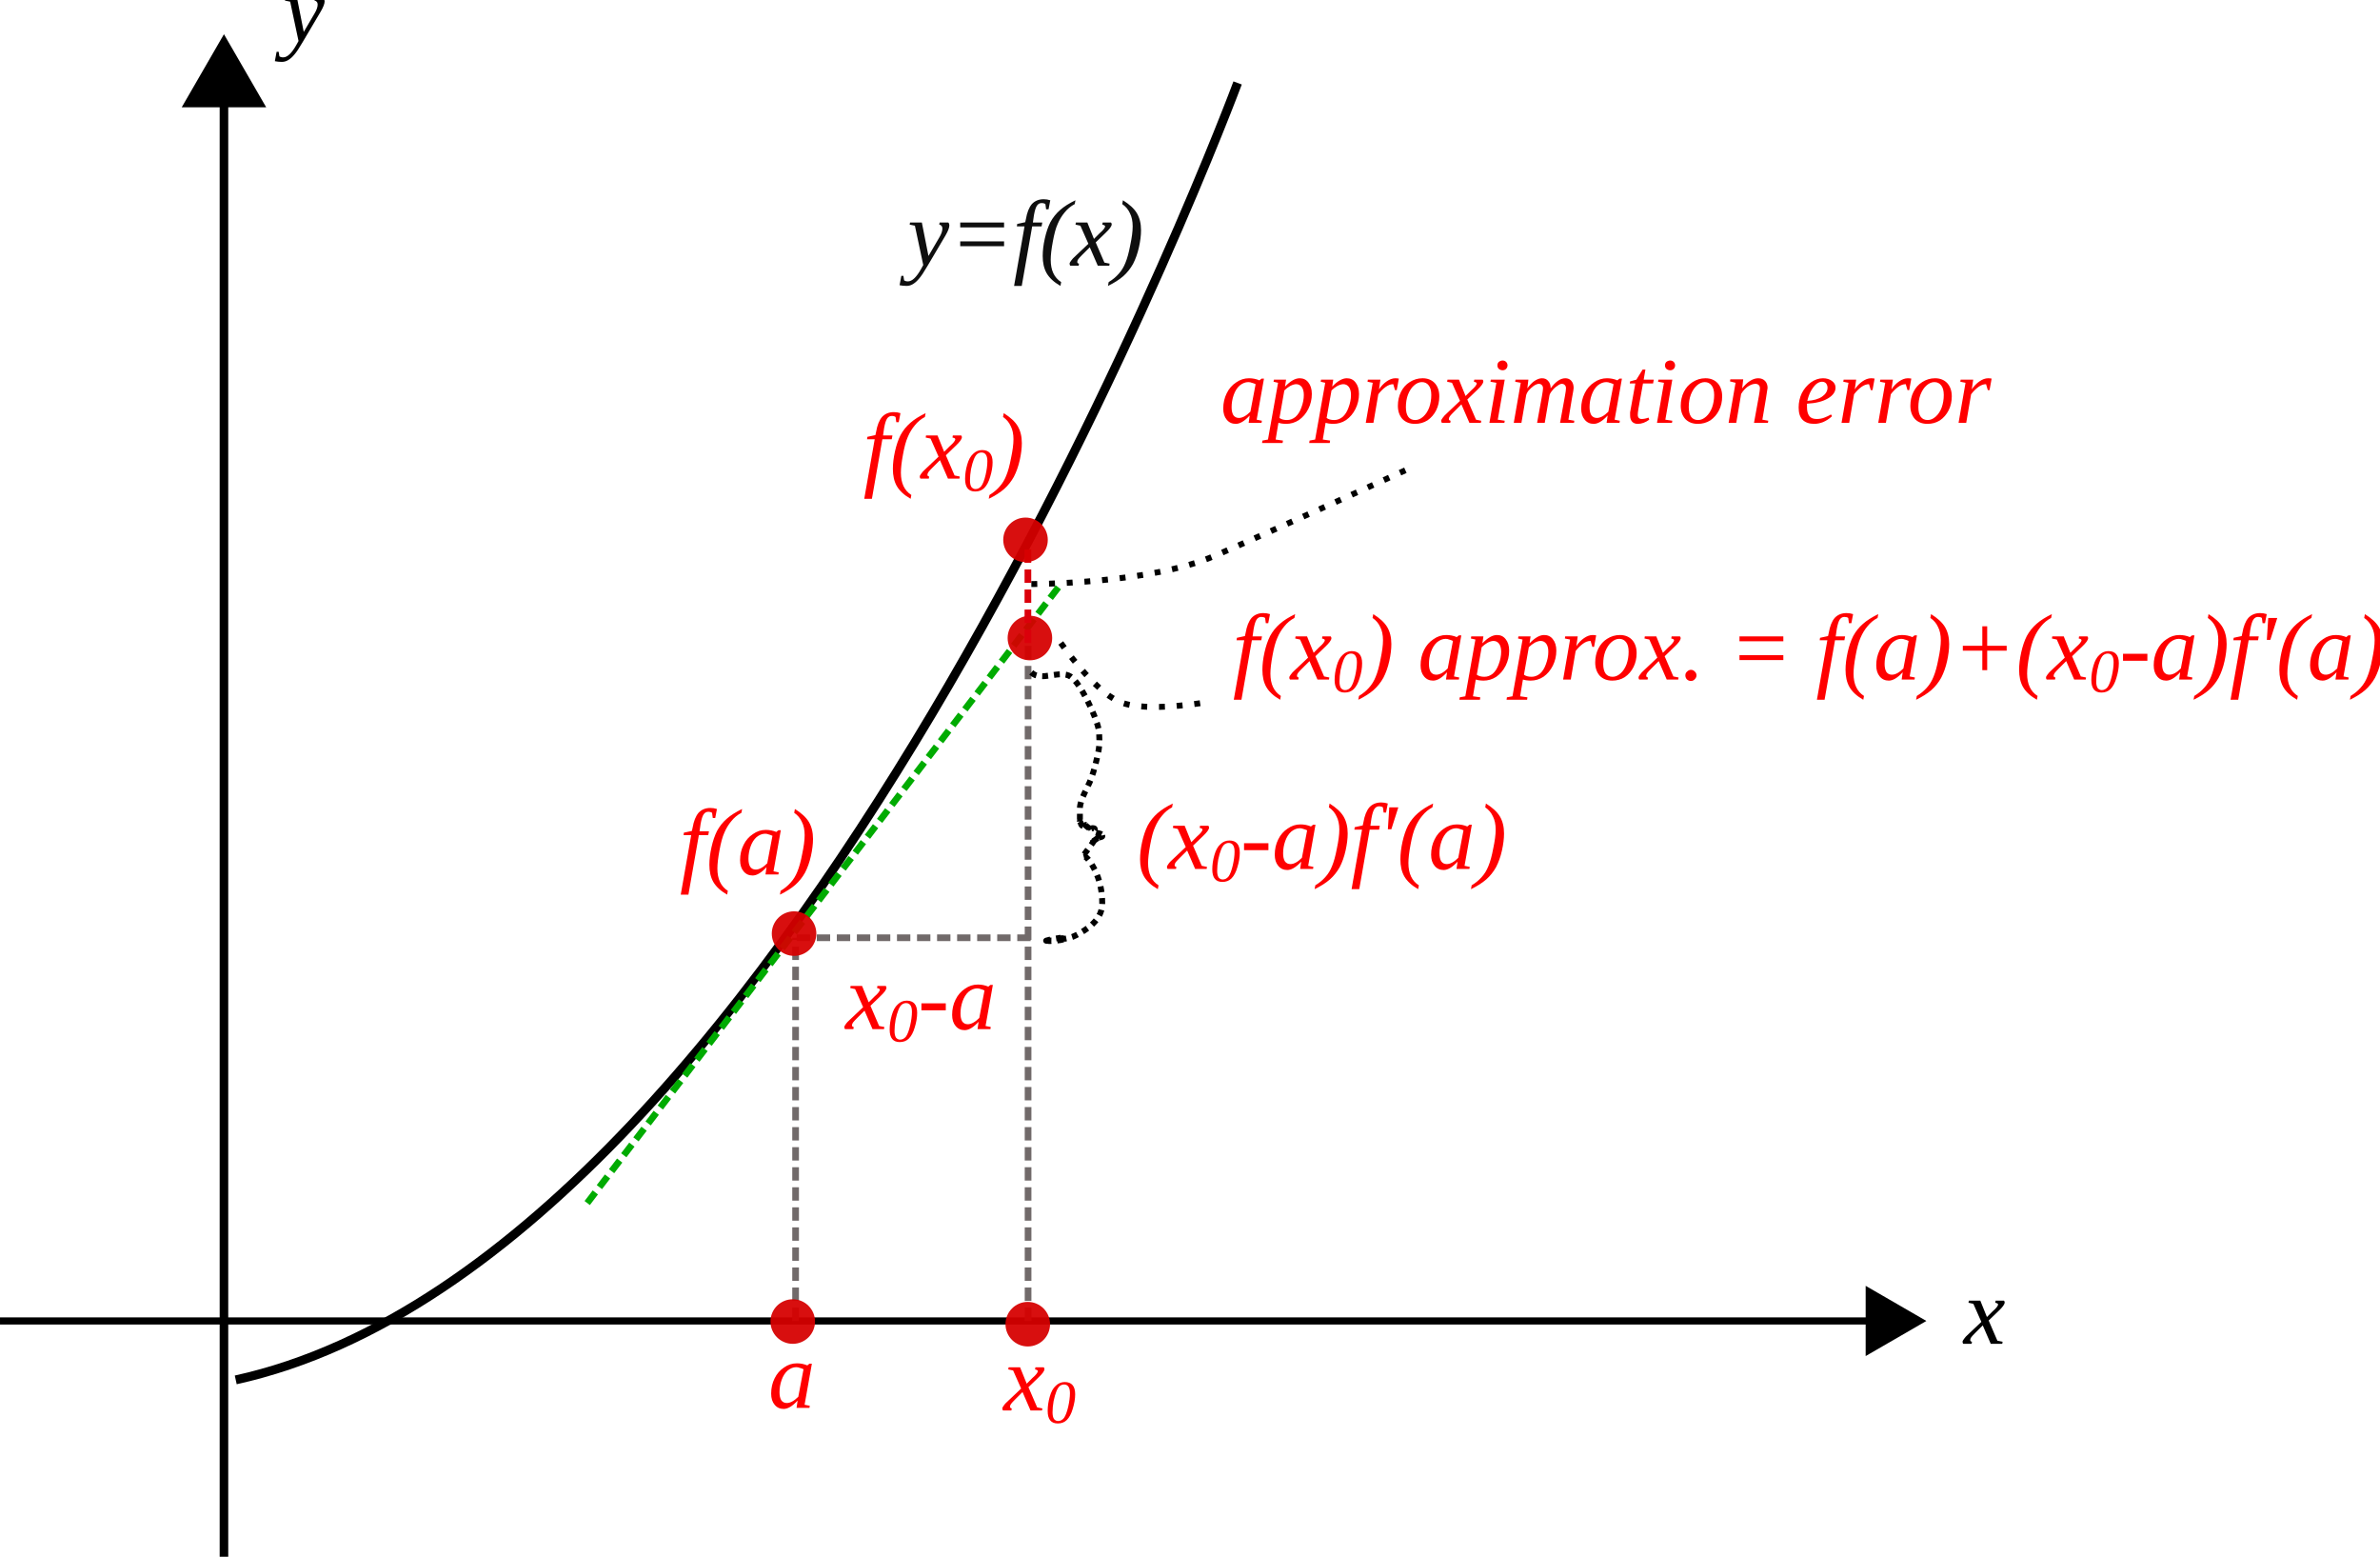
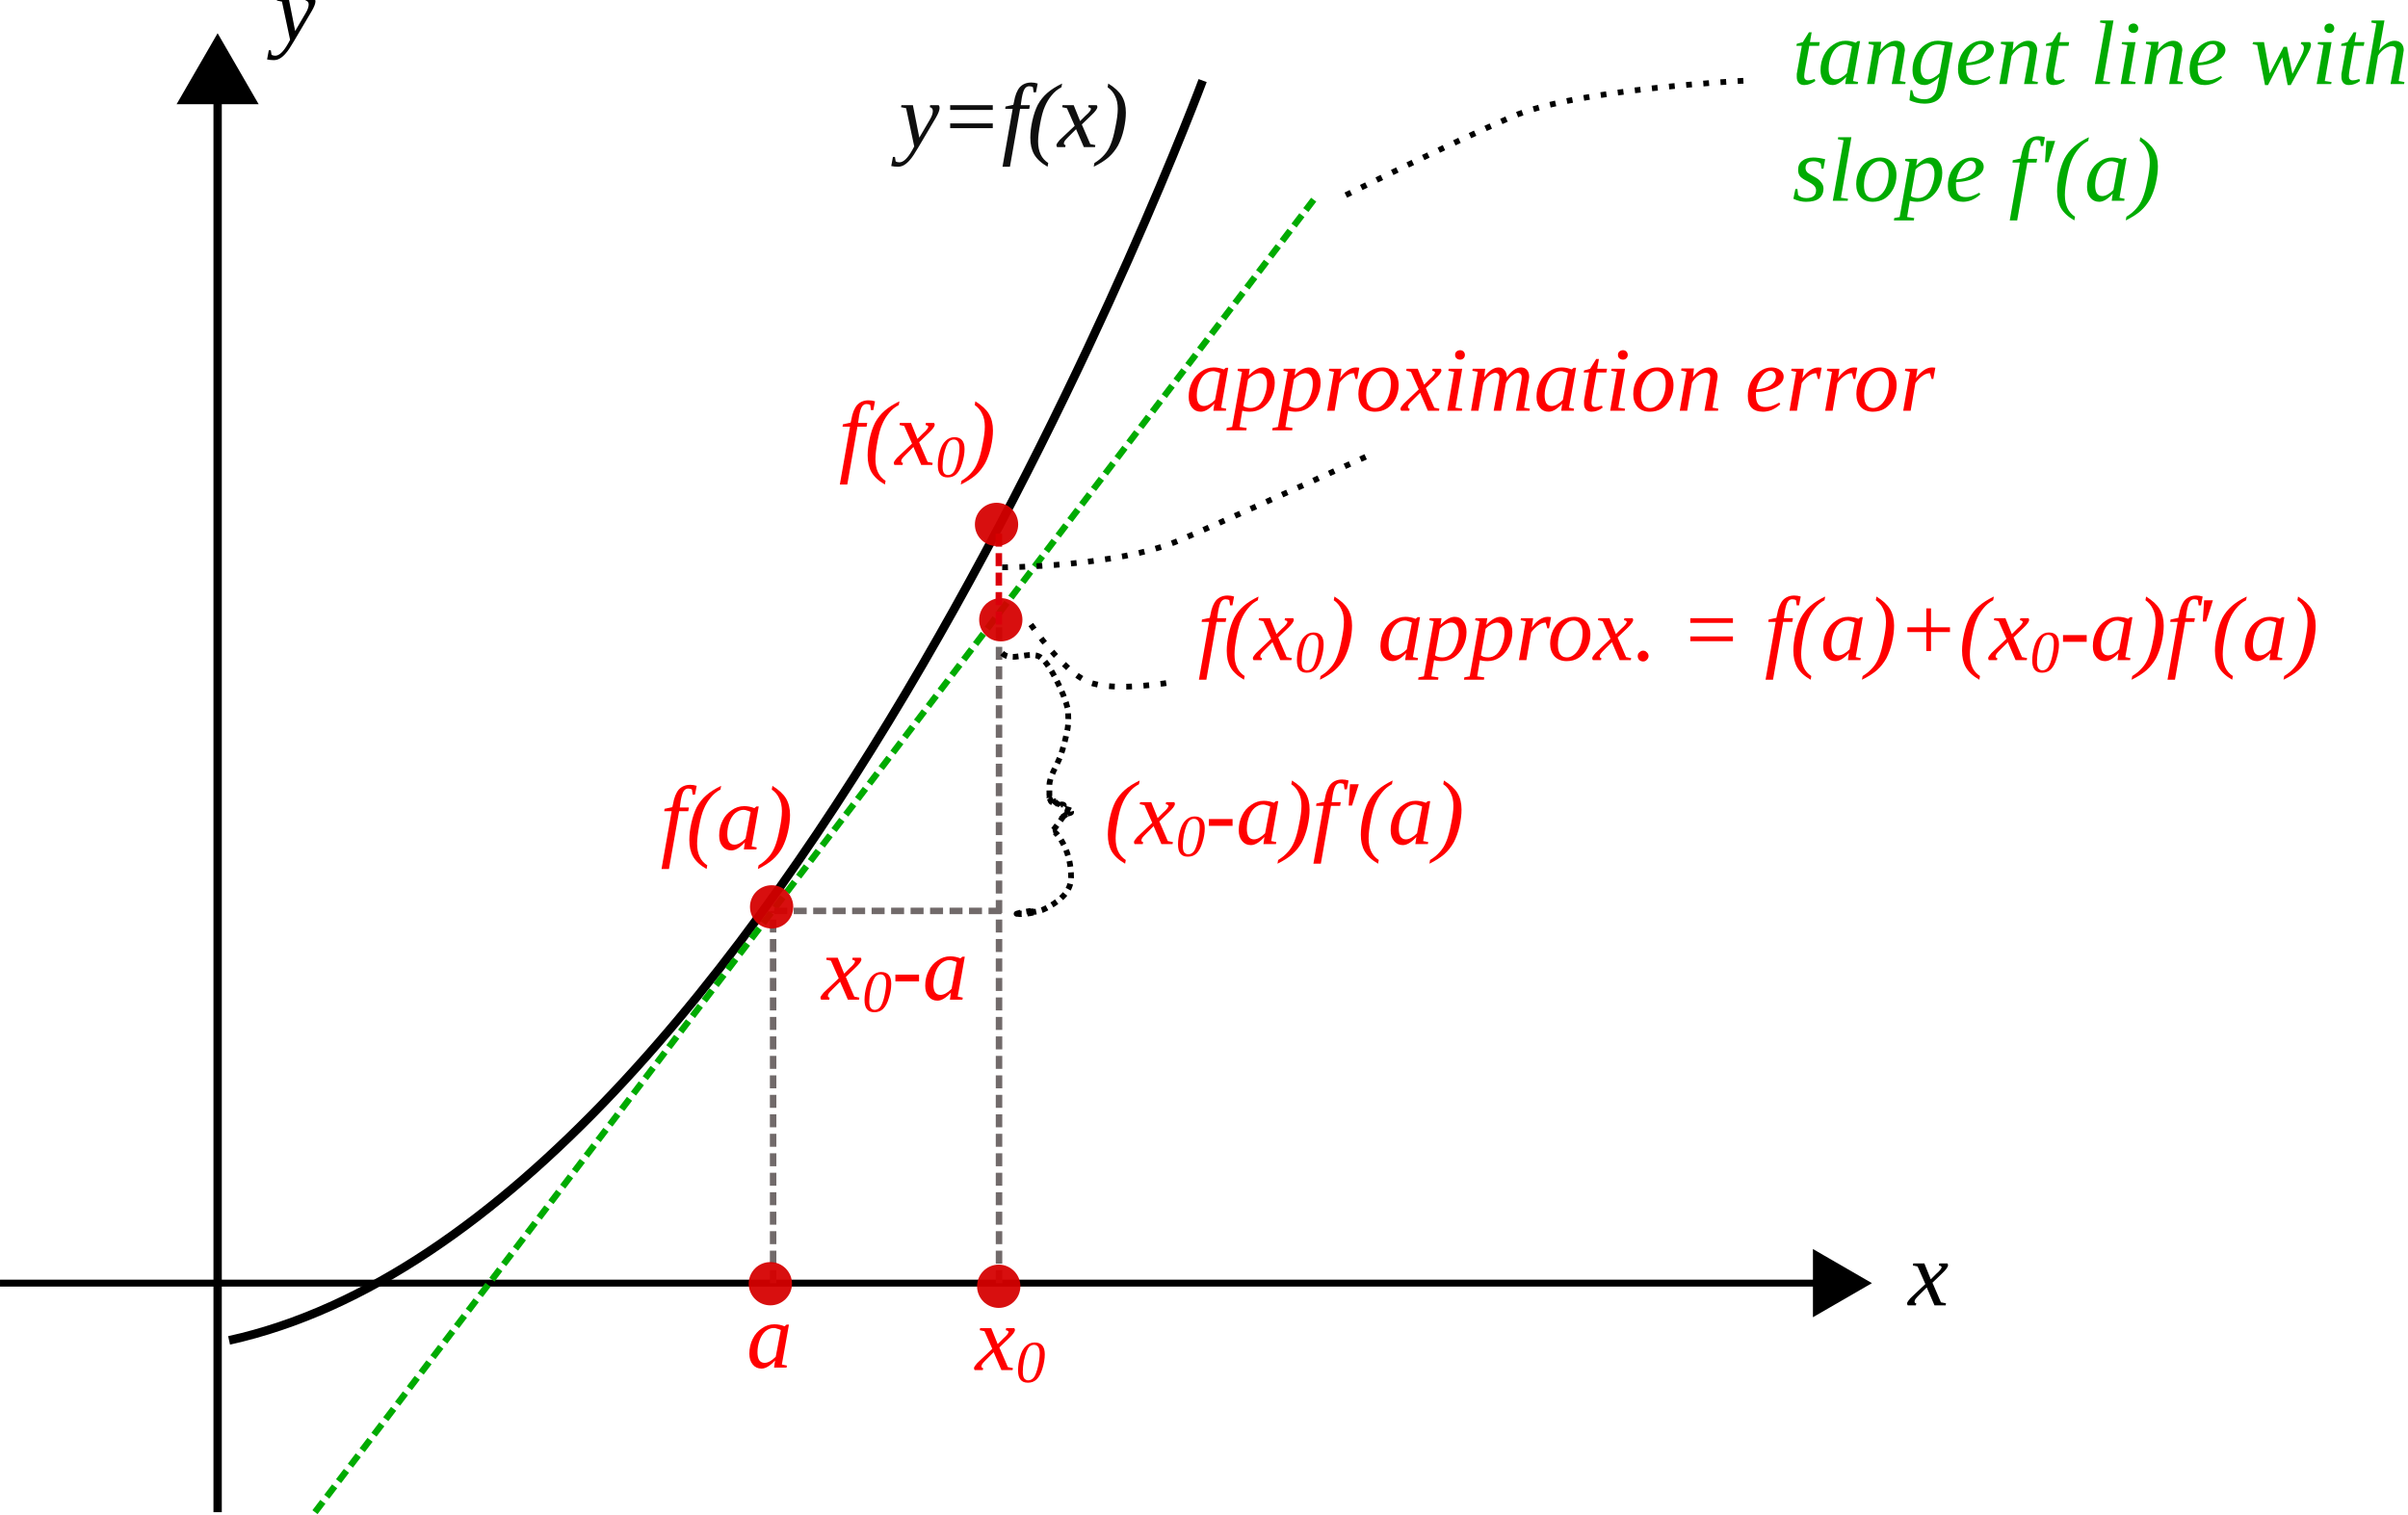
- <svg xmlns="http://www.w3.org/2000/svg" width="106.85mm" height="69.869mm" viewBox="0 0 106.85 69.869" version="1.1" id="svg8">
+ <svg xmlns="http://www.w3.org/2000/svg" id="svg8" version="1.1" viewBox="0 0 111.251 69.959" height="69.959mm" width="111.251mm">
  <defs id="defs2">
-     <marker orient="auto" refY="0" refX="0" id="TriangleOutL" style="overflow:visible">
-       <path id="path979" d="M 5.77,0 -2.88,5 V -5 Z" style="fill:#000000;fill-opacity:1;fill-rule:evenodd;stroke:#000000;stroke-width:1pt;stroke-opacity:1" transform="scale(0.8)" />
+     <marker style="overflow:visible" id="TriangleOutL" refX="0" refY="0" orient="auto">
+       <path transform="scale(0.8)" style="fill:#000000;fill-opacity:1;fill-rule:evenodd;stroke:#000000;stroke-width:1pt;stroke-opacity:1" d="M 5.77,0 -2.88,5 V -5 Z" id="path979" />
    </marker>
-     <marker style="overflow:visible" id="TriangleOutL-4" refX="0" refY="0" orient="auto">
-       <path transform="scale(0.8)" style="fill:#000000;fill-opacity:1;fill-rule:evenodd;stroke:#000000;stroke-width:1pt;stroke-opacity:1" d="M 5.77,0 -2.88,5 V -5 Z" id="path979-8" />
+     <marker orient="auto" refY="0" refX="0" id="TriangleOutL-4" style="overflow:visible">
+       <path id="path979-8" d="M 5.77,0 -2.88,5 V -5 Z" style="fill:#000000;fill-opacity:1;fill-rule:evenodd;stroke:#000000;stroke-width:1pt;stroke-opacity:1" transform="scale(0.8)" />
    </marker>
  </defs>
-   <g id="layer1" transform="translate(-87.3125,-75.65225)">
-     <path style="fill:none;stroke:#000000;stroke-width:0.32;stroke-linecap:butt;stroke-linejoin:miter;stroke-miterlimit:3.8;stroke-dasharray:none;stroke-opacity:1;marker-end:url(#TriangleOutL)" d="M 87.313,134.938 H 171.979" id="path12" />
-     <path id="path12-5" d="M 97.367,145.521 V 79.375" style="fill:none;stroke:#000000;stroke-width:0.385;stroke-linecap:butt;stroke-linejoin:miter;stroke-miterlimit:3.8;stroke-dasharray:none;stroke-opacity:1;marker-end:url(#TriangleOutL-4)" />
-     <path style="fill:none;stroke:#000000;stroke-width:0.4;stroke-linecap:butt;stroke-linejoin:miter;stroke-miterlimit:4;stroke-dasharray:none;stroke-opacity:1" d="M 97.896,137.583 C 123.33,131.984 142.875,79.375 142.875,79.375" id="path1474" />
-     <text xml:space="preserve" style="font-style:normal;font-weight:normal;font-size:10.583px;line-height:1.25;font-family:sans-serif;fill:#000000;fill-opacity:1;stroke:none;stroke-width:0.265" x="175.468" y="135.964" id="text1478">
-       <tspan id="tspan1476" x="175.468" y="135.964" style="font-style:italic;font-variant:normal;font-weight:normal;font-stretch:normal;font-size:4.233px;font-family:'Times New Roman';-inkscape-font-specification:'Times New Roman, ';stroke-width:0.265">x</tspan>
+   <g transform="translate(-87.3125,-75.65225)" id="layer1">
+     <path id="path12" d="M 87.313,134.938 H 171.979" style="fill:none;stroke:#000000;stroke-width:0.32;stroke-linecap:butt;stroke-linejoin:miter;stroke-miterlimit:3.8;stroke-dasharray:none;stroke-opacity:1;marker-end:url(#TriangleOutL)" />
+     <path style="fill:none;stroke:#000000;stroke-width:0.385;stroke-linecap:butt;stroke-linejoin:miter;stroke-miterlimit:3.8;stroke-dasharray:none;stroke-opacity:1;marker-end:url(#TriangleOutL-4)" d="M 97.367,145.521 V 79.375" id="path12-5" />
+     <path id="path1474" d="M 97.896,137.583 C 123.33,131.984 142.875,79.375 142.875,79.375" style="fill:none;stroke:#000000;stroke-width:0.4;stroke-linecap:butt;stroke-linejoin:miter;stroke-miterlimit:4;stroke-dasharray:none;stroke-opacity:1" />
+     <text id="text1478" y="135.964" x="175.468" style="font-style:normal;font-weight:normal;font-size:10.583px;line-height:1.25;font-family:sans-serif;fill:#000000;fill-opacity:1;stroke:none;stroke-width:0.265" xml:space="preserve">
+       <tspan style="font-style:italic;font-variant:normal;font-weight:normal;font-stretch:normal;font-size:4.233px;font-family:'Times New Roman';-inkscape-font-specification:'Times New Roman, ';stroke-width:0.265" y="135.964" x="175.468" id="tspan1476">x</tspan>
    </text>
-     <text id="text1478-7" y="77.523" x="100.013" style="font-style:normal;font-weight:normal;font-size:10.583px;line-height:1.25;font-family:sans-serif;fill:#000000;fill-opacity:1;stroke:none;stroke-width:0.265" xml:space="preserve">
-       <tspan style="font-style:italic;font-variant:normal;font-weight:normal;font-stretch:normal;font-size:4.233px;font-family:'Times New Roman';-inkscape-font-specification:'Times New Roman, ';stroke-width:0.265" y="77.523" x="100.013" id="tspan1476-5">y</tspan>
+     <text xml:space="preserve" style="font-style:normal;font-weight:normal;font-size:10.583px;line-height:1.25;font-family:sans-serif;fill:#000000;fill-opacity:1;stroke:none;stroke-width:0.265" x="100.013" y="77.523" id="text1478-7">
+       <tspan id="tspan1476-5" x="100.013" y="77.523" style="font-style:italic;font-variant:normal;font-weight:normal;font-stretch:normal;font-size:4.233px;font-family:'Times New Roman';-inkscape-font-specification:'Times New Roman, ';stroke-width:0.265">y</tspan>
    </text>
-     <text xml:space="preserve" style="font-style:normal;font-weight:normal;font-size:10.583px;line-height:1.25;font-family:sans-serif;fill:#010101;fill-opacity:0.941;stroke:none;stroke-width:0.265" x="128.058" y="87.577" id="text1478-7-5">
-       <tspan id="tspan1476-5-5" x="128.058" y="87.577" style="font-style:italic;font-variant:normal;font-weight:normal;font-stretch:normal;font-size:4.233px;font-family:'Times New Roman';-inkscape-font-specification:'Times New Roman, ';fill:#010101;fill-opacity:0.941;stroke-width:0.265">y=f(x)</tspan>
+     <text id="text1478-7-5" y="82.448" x="128.847" style="font-style:normal;font-weight:normal;font-size:10.583px;line-height:1.25;font-family:sans-serif;fill:#010101;fill-opacity:0.941;stroke:none;stroke-width:0.265" xml:space="preserve">
+       <tspan style="font-style:italic;font-variant:normal;font-weight:normal;font-stretch:normal;font-size:4.233px;font-family:'Times New Roman';-inkscape-font-specification:'Times New Roman, ';fill:#010101;fill-opacity:0.941;stroke-width:0.265" y="82.448" x="128.847" id="tspan1476-5-5">y=f(x)</tspan>
    </text>
-     <text id="text1478-2-8-9" y="138.839" x="121.807" style="font-style:normal;font-weight:normal;font-size:4.233px;line-height:1.25;font-family:sans-serif;baseline-shift:baseline;fill:#ff0000;fill-opacity:1;stroke:none;stroke-width:0.265" xml:space="preserve">
-       <tspan style="font-style:italic;font-variant:normal;font-weight:normal;font-stretch:normal;font-family:'Times New Roman';-inkscape-font-specification:'Times New Roman, ';baseline-shift:baseline;fill:#ff0000;stroke-width:0.265" y="138.839" x="121.807" id="tspan1476-51-7-3">a</tspan>
+     <text xml:space="preserve" style="font-style:normal;font-weight:normal;font-size:4.233px;line-height:1.25;font-family:sans-serif;baseline-shift:baseline;fill:#ff0000;fill-opacity:1;stroke:none;stroke-width:0.265" x="121.807" y="138.839" id="text1478-2-8-9">
+       <tspan id="tspan1476-51-7-3" x="121.807" y="138.839" style="font-style:italic;font-variant:normal;font-weight:normal;font-stretch:normal;font-family:'Times New Roman';-inkscape-font-specification:'Times New Roman, ';baseline-shift:baseline;fill:#ff0000;stroke-width:0.265">a</tspan>
    </text>
-     <text xml:space="preserve" style="font-style:normal;font-weight:normal;font-size:4.233px;line-height:1.25;font-family:sans-serif;baseline-shift:baseline;fill:#ff0000;fill-opacity:1;stroke:none;stroke-width:0.265" x="132.358" y="138.957" id="text1478-2-8-9-6">
-       <tspan id="tspan1476-51-7-3-6" x="132.358" y="138.957" style="font-style:italic;font-variant:normal;font-weight:normal;font-stretch:normal;font-family:'Times New Roman';-inkscape-font-specification:'Times New Roman, ';baseline-shift:baseline;fill:#ff0000;stroke-width:0.265">x<tspan id="tspan1003" style="font-size:65%;baseline-shift:sub">0</tspan>
+     <text id="text1478-2-8-9-6" y="138.957" x="132.358" style="font-style:normal;font-weight:normal;font-size:4.233px;line-height:1.25;font-family:sans-serif;baseline-shift:baseline;fill:#ff0000;fill-opacity:1;stroke:none;stroke-width:0.265" xml:space="preserve">
+       <tspan style="font-style:italic;font-variant:normal;font-weight:normal;font-stretch:normal;font-family:'Times New Roman';-inkscape-font-specification:'Times New Roman, ';baseline-shift:baseline;fill:#ff0000;stroke-width:0.265" y="138.957" x="132.358" id="tspan1476-51-7-3-6">x<tspan style="font-size:65%;baseline-shift:sub" id="tspan1003">0</tspan>
      </tspan>
    </text>
-     <path id="path885" d="M 123.031,134.938 V 117.74" style="fill:none;stroke:#716a6a;stroke-width:0.3;stroke-linecap:butt;stroke-linejoin:miter;stroke-miterlimit:4;stroke-dasharray:0.6, 0.3;stroke-dashoffset:0;stroke-opacity:1" />
-     <path style="fill:none;stroke:#716a6a;stroke-width:0.3;stroke-linecap:butt;stroke-linejoin:miter;stroke-miterlimit:4;stroke-dasharray:0.6, 0.3;stroke-dashoffset:0;stroke-opacity:1" d="M 133.468,134.938 V 104.51" id="path885-2" />
-     <path style="fill:none;stroke:#00ab01;stroke-width:0.3;stroke-linecap:butt;stroke-linejoin:miter;stroke-miterlimit:4;stroke-dasharray:0.6, 0.3;stroke-dashoffset:0;stroke-opacity:1" d="M 113.675,129.646 134.938,101.865" id="path885-8" />
-     <circle style="fill:#d50000;fill-opacity:0.941;stroke:none;stroke-width:0.4;stroke-miterlimit:3.8;stroke-dasharray:none;stroke-opacity:1" id="path1834-4-7" cx="122.903" cy="134.965" r="1" />
-     <circle r="1" cy="135.083" cx="133.454" id="path1834-4-7-3" style="fill:#d50000;fill-opacity:0.941;stroke:none;stroke-width:0.4;stroke-miterlimit:3.8;stroke-dasharray:none;stroke-opacity:1" />
-     <path style="fill:none;stroke:#716a6a;stroke-width:0.3;stroke-linecap:butt;stroke-linejoin:miter;stroke-miterlimit:4;stroke-dasharray:0.6, 0.3;stroke-dashoffset:0;stroke-opacity:1" d="m 123.082,117.74 h 10.532" id="path885-5" />
-     <text id="text1478-2-8-9-6-1" y="121.838" x="125.267" style="font-style:normal;font-weight:normal;font-size:4.233px;line-height:1.25;font-family:sans-serif;baseline-shift:baseline;fill:#ff0000;fill-opacity:1;stroke:none;stroke-width:0.265" xml:space="preserve">
-       <tspan style="font-style:italic;font-variant:normal;font-weight:normal;font-stretch:normal;font-family:'Times New Roman';-inkscape-font-specification:'Times New Roman, ';baseline-shift:baseline;fill:#ff0000;stroke-width:0.265" y="121.838" x="125.267" id="tspan1476-51-7-3-6-7">x<tspan id="tspan1001" style="font-size:65%;baseline-shift:sub">0</tspan>-a</tspan>
+     <path style="fill:none;stroke:#716a6a;stroke-width:0.3;stroke-linecap:butt;stroke-linejoin:miter;stroke-miterlimit:4;stroke-dasharray:0.6, 0.3;stroke-dashoffset:0;stroke-opacity:1" d="M 123.031,134.938 V 117.74" id="path885" />
+     <path id="path885-2" d="M 133.468,134.938 V 104.51" style="fill:none;stroke:#716a6a;stroke-width:0.3;stroke-linecap:butt;stroke-linejoin:miter;stroke-miterlimit:4;stroke-dasharray:0.6, 0.3;stroke-dashoffset:0;stroke-opacity:1" />
+     <path id="path885-8" d="M 101.865,145.521 148.167,84.667" style="fill:none;stroke:#00ab01;stroke-width:0.3;stroke-linecap:butt;stroke-linejoin:miter;stroke-miterlimit:4;stroke-dasharray:0.6, 0.3;stroke-dashoffset:0;stroke-opacity:1" />
+     <circle r="1" cy="134.965" cx="122.903" id="path1834-4-7" style="fill:#d50000;fill-opacity:0.941;stroke:none;stroke-width:0.4;stroke-miterlimit:3.8;stroke-dasharray:none;stroke-opacity:1" />
+     <circle style="fill:#d50000;fill-opacity:0.941;stroke:none;stroke-width:0.4;stroke-miterlimit:3.8;stroke-dasharray:none;stroke-opacity:1" id="path1834-4-7-3" cx="133.454" cy="135.083" r="1" />
+     <path id="path885-5" d="m 123.082,117.74 h 10.532" style="fill:none;stroke:#716a6a;stroke-width:0.3;stroke-linecap:butt;stroke-linejoin:miter;stroke-miterlimit:4;stroke-dasharray:0.6, 0.3;stroke-dashoffset:0;stroke-opacity:1" />
+     <text xml:space="preserve" style="font-style:normal;font-weight:normal;font-size:4.233px;line-height:1.25;font-family:sans-serif;baseline-shift:baseline;fill:#ff0000;fill-opacity:1;stroke:none;stroke-width:0.265" x="125.267" y="121.838" id="text1478-2-8-9-6-1">
+       <tspan id="tspan1476-51-7-3-6-7" x="125.267" y="121.838" style="font-style:italic;font-variant:normal;font-weight:normal;font-stretch:normal;font-family:'Times New Roman';-inkscape-font-specification:'Times New Roman, ';baseline-shift:baseline;fill:#ff0000;stroke-width:0.265">x<tspan style="font-size:65%;baseline-shift:sub" id="tspan1001">0</tspan>-a</tspan>
    </text>
-     <text id="text961" y="115.094" x="119.062" style="font-size:3.528px;line-height:1.25;font-family:sans-serif;stroke-width:0.265" xml:space="preserve">
-       <tspan style="stroke-width:0.265" y="115.094" x="119.062" id="tspan959" />
+     <text xml:space="preserve" style="font-size:3.528px;line-height:1.25;font-family:sans-serif;stroke-width:0.265" x="119.062" y="115.094" id="text961">
+       <tspan id="tspan959" x="119.062" y="115.094" style="stroke-width:0.265" />
    </text>
-     <text id="text1478-2-8-9-6-3" y="114.896" x="117.828" style="font-style:normal;font-weight:normal;font-size:4.233px;line-height:1.25;font-family:sans-serif;baseline-shift:baseline;fill:#ff0000;fill-opacity:1;stroke:none;stroke-width:0.265" xml:space="preserve">
-       <tspan style="font-style:italic;font-variant:normal;font-weight:normal;font-stretch:normal;font-family:'Times New Roman';-inkscape-font-specification:'Times New Roman, ';baseline-shift:baseline;fill:#ff0000;stroke-width:0.265" y="114.896" x="117.828" id="tspan1476-51-7-3-6-6">f(a)</tspan>
+     <text xml:space="preserve" style="font-style:normal;font-weight:normal;font-size:4.233px;line-height:1.25;font-family:sans-serif;baseline-shift:baseline;fill:#ff0000;fill-opacity:1;stroke:none;stroke-width:0.265" x="117.828" y="114.896" id="text1478-2-8-9-6-3">
+       <tspan id="tspan1476-51-7-3-6-6" x="117.828" y="114.896" style="font-style:italic;font-variant:normal;font-weight:normal;font-stretch:normal;font-family:'Times New Roman';-inkscape-font-specification:'Times New Roman, ';baseline-shift:baseline;fill:#ff0000;stroke-width:0.265">f(a)</tspan>
    </text>
-     <text xml:space="preserve" style="font-style:normal;font-weight:normal;font-size:4.233px;line-height:1.25;font-family:sans-serif;baseline-shift:baseline;fill:#ff0000;fill-opacity:1;stroke:none;stroke-width:0.265" x="126.065" y="97.13" id="text1478-2-8-9-6-3-5">
-       <tspan id="tspan1476-51-7-3-6-6-9" x="126.065" y="97.13" style="font-style:italic;font-variant:normal;font-weight:normal;font-stretch:normal;font-family:'Times New Roman';-inkscape-font-specification:'Times New Roman, ';baseline-shift:baseline;fill:#ff0000;stroke-width:0.265">f(x<tspan id="tspan999" style="font-size:65%;baseline-shift:sub">0</tspan>)</tspan>
+     <text id="text1478-2-8-9-6-3-5" y="97.13" x="126.065" style="font-style:normal;font-weight:normal;font-size:4.233px;line-height:1.25;font-family:sans-serif;baseline-shift:baseline;fill:#ff0000;fill-opacity:1;stroke:none;stroke-width:0.265" xml:space="preserve">
+       <tspan style="font-style:italic;font-variant:normal;font-weight:normal;font-stretch:normal;font-family:'Times New Roman';-inkscape-font-specification:'Times New Roman, ';baseline-shift:baseline;fill:#ff0000;stroke-width:0.265" y="97.13" x="126.065" id="tspan1476-51-7-3-6-6-9">f(x<tspan style="font-size:65%;baseline-shift:sub" id="tspan999">0</tspan>)</tspan>
    </text>
-     <circle r="1" cy="117.553" cx="122.962" id="path1834-4-7-9" style="fill:#d50000;fill-opacity:0.941;stroke:none;stroke-width:0.4;stroke-miterlimit:3.8;stroke-dasharray:none;stroke-opacity:1" />
-     <circle style="fill:#d50000;fill-opacity:0.941;stroke:none;stroke-width:0.4;stroke-miterlimit:3.8;stroke-dasharray:none;stroke-opacity:1" id="path1834-4-7-9-6" cx="133.55" cy="104.288" r="1" />
-     <path id="path885-2-8" d="M 133.46,104.51 V 100.013" style="fill:none;stroke:#db000b;stroke-width:0.3;stroke-linecap:butt;stroke-linejoin:miter;stroke-miterlimit:4;stroke-dasharray:0.6, 0.3;stroke-dashoffset:0;stroke-opacity:1" />
-     <circle r="1" cy="99.882" cx="133.353" id="path1834-4-7-9-6-6" style="fill:#d50000;fill-opacity:0.941;stroke:none;stroke-width:0.4;stroke-miterlimit:3.8;stroke-dasharray:none;stroke-opacity:1" />
-     <text id="text1478-2-8-9-6-3-5-7" y="106.152" x="142.655" style="font-style:normal;font-weight:normal;font-size:4.233px;line-height:1.25;font-family:sans-serif;baseline-shift:baseline;fill:#ff0000;fill-opacity:1;stroke:none;stroke-width:0.265" xml:space="preserve">
-       <tspan style="font-style:italic;font-variant:normal;font-weight:normal;font-stretch:normal;font-family:'Times New Roman';-inkscape-font-specification:'Times New Roman, ';baseline-shift:baseline;fill:#ff0000;stroke-width:0.265" y="106.152" x="142.655" id="tspan1476-51-7-3-6-6-9-9">f(x<tspan style="font-size:2.752px;baseline-shift:sub;stroke-width:0.265" id="tspan999-4">0</tspan>) approx. = f(a)+(x<tspan id="tspan1147" style="font-size:65%;baseline-shift:sub">0</tspan>-a)f'(a)</tspan>
+     <circle style="fill:#d50000;fill-opacity:0.941;stroke:none;stroke-width:0.4;stroke-miterlimit:3.8;stroke-dasharray:none;stroke-opacity:1" id="path1834-4-7-9" cx="122.962" cy="117.553" r="1" />
+     <circle r="1" cy="104.288" cx="133.55" id="path1834-4-7-9-6" style="fill:#d50000;fill-opacity:0.941;stroke:none;stroke-width:0.4;stroke-miterlimit:3.8;stroke-dasharray:none;stroke-opacity:1" />
+     <path style="fill:none;stroke:#db000b;stroke-width:0.3;stroke-linecap:butt;stroke-linejoin:miter;stroke-miterlimit:4;stroke-dasharray:0.6, 0.3;stroke-dashoffset:0;stroke-opacity:1" d="M 133.46,104.51 V 100.013" id="path885-2-8" />
+     <circle style="fill:#d50000;fill-opacity:0.941;stroke:none;stroke-width:0.4;stroke-miterlimit:3.8;stroke-dasharray:none;stroke-opacity:1" id="path1834-4-7-9-6-6" cx="133.353" cy="99.882" r="1" />
+     <text xml:space="preserve" style="font-style:normal;font-weight:normal;font-size:4.233px;line-height:1.25;font-family:sans-serif;baseline-shift:baseline;fill:#ff0000;fill-opacity:1;stroke:none;stroke-width:0.265" x="142.655" y="106.152" id="text1478-2-8-9-6-3-5-7">
+       <tspan id="tspan1476-51-7-3-6-6-9-9" x="142.655" y="106.152" style="font-style:italic;font-variant:normal;font-weight:normal;font-stretch:normal;font-family:'Times New Roman';-inkscape-font-specification:'Times New Roman, ';baseline-shift:baseline;fill:#ff0000;stroke-width:0.265">f(x<tspan id="tspan999-4" style="font-size:2.752px;baseline-shift:sub;stroke-width:0.265">0</tspan>) approx. = f(a)+(x<tspan style="font-size:65%;baseline-shift:sub" id="tspan1147">0</tspan>-a)f'(a)</tspan>
    </text>
-     <path id="path1086" d="m 134.938,104.51 c 0,0 1.494,2.169 2.646,2.646 1.222,0.506 3.969,0 3.969,0" style="fill:none;stroke:#000000;stroke-width:0.265;stroke-linecap:butt;stroke-linejoin:miter;stroke-miterlimit:4;stroke-dasharray:0.265, 0.53;stroke-dashoffset:0;stroke-opacity:1" />
-     <path style="fill:none;stroke:#000000;stroke-width:0.265;stroke-linecap:butt;stroke-linejoin:miter;stroke-miterlimit:4;stroke-dasharray:0.265, 0.53;stroke-dashoffset:0;stroke-opacity:1" d="m 133.615,101.865 c 0,0 5.292,0 8.224,-1.263 2.978,-1.283 8.974,-4.028 8.974,-4.028" id="path1086-7" />
-     <text xml:space="preserve" style="font-style:normal;font-weight:normal;font-size:4.233px;line-height:1.25;font-family:sans-serif;baseline-shift:baseline;fill:#ff0000;fill-opacity:1;stroke:none;stroke-width:0.265" x="142.024" y="94.627" id="text1478-2-8-9-6-3-5-7-0">
-       <tspan dx="0.083" id="tspan1476-51-7-3-6-6-9-9-0" x="142.024" y="94.627" style="font-style:italic;font-variant:normal;font-weight:normal;font-stretch:normal;font-family:'Times New Roman';-inkscape-font-specification:'Times New Roman, ';baseline-shift:baseline;fill:#ff0000;stroke-width:0.265">approximation error</tspan>
+     <path style="fill:none;stroke:#000000;stroke-width:0.265;stroke-linecap:butt;stroke-linejoin:miter;stroke-miterlimit:4;stroke-dasharray:0.265, 0.53;stroke-dashoffset:0;stroke-opacity:1" d="m 134.938,104.51 c 0,0 1.494,2.169 2.646,2.646 1.222,0.506 3.969,0 3.969,0" id="path1086" />
+     <path id="path1086-7" d="m 133.615,101.865 c 0,0 5.292,0 8.224,-1.263 2.978,-1.283 8.974,-4.028 8.974,-4.028" style="fill:none;stroke:#000000;stroke-width:0.265;stroke-linecap:butt;stroke-linejoin:miter;stroke-miterlimit:4;stroke-dasharray:0.265, 0.53;stroke-dashoffset:0;stroke-opacity:1" />
+     <text id="text1478-2-8-9-6-3-5-7-0" y="94.627" x="142.024" style="font-style:normal;font-weight:normal;font-size:4.233px;line-height:1.25;font-family:sans-serif;baseline-shift:baseline;fill:#ff0000;fill-opacity:1;stroke:none;stroke-width:0.265" xml:space="preserve">
+       <tspan style="font-style:italic;font-variant:normal;font-weight:normal;font-stretch:normal;font-family:'Times New Roman';-inkscape-font-specification:'Times New Roman, ';baseline-shift:baseline;fill:#ff0000;stroke-width:0.265" y="94.627" x="142.024" id="tspan1476-51-7-3-6-6-9-9-0" dx="0.083">approximation error</tspan>
    </text>
-     <path id="path1124" d="m 133.615,105.833 c 0.427,0.429 1.279,-0.136 1.764,0.186 0.45,0.3 1.127,1.758 1.251,2.336 0.053,0.247 0.051,0.747 0,1.001 -0.084,0.42 -0.186,0.847 -0.334,1.251 -0.141,0.388 -0.501,0.922 -0.501,1.335 0,0.195 0,0.389 0,0.584 0,0.028 -0.028,0.083 0,0.083 0.028,0 -0.02,-0.103 0,-0.083 0.044,0.044 0.04,0.123 0.083,0.167 0.059,0.059 0.25,0.083 0.25,0 0,-0.028 -0.103,-0.02 -0.083,0 0.106,0.106 0.417,0.317 0.417,0.167 0,-0.056 -0.192,-0.05 -0.167,0 0.098,0.197 0.352,0.152 0.501,0.25 0.023,0.015 -0.028,0.083 0,0.083 0.028,0 0.028,-0.083 0,-0.083 -0.028,0 0.02,0.064 0,0.083 -0.044,0.044 -0.211,0.04 -0.167,0.083 0.028,0.028 0.119,-0.101 0.083,-0.083 -0.09,0.045 -0.17,0.107 -0.25,0.167 -0.299,0.224 0.399,-0.533 -0.25,0.334 -0.083,0.111 -0.163,0.225 -0.25,0.334 -0.025,0.031 -0.083,0.044 -0.083,0.083 0,0.056 0.121,-0.031 0.167,0 0.176,0.117 0.344,0.438 0.417,0.584 0.235,0.471 0.334,0.979 0.334,1.502 0,0.638 -0.495,1.046 -1.001,1.335 -0.258,0.147 -0.378,0.202 -0.667,0.25 -0.055,0.009 -0.167,-0.056 -0.167,0 0,0.056 0.217,-0.025 0.167,0 -0.266,0.133 -0.751,0.068 -0.751,0.083 0,0.056 0.222,0 0.167,0 -0.083,0 -0.33,0.025 -0.25,0 0.208,-0.067 0.429,-0.085 0.644,-0.127" style="fill:none;stroke:#000000;stroke-width:0.265;stroke-linecap:butt;stroke-linejoin:miter;stroke-miterlimit:4;stroke-dasharray:0.265, 0.265;stroke-dashoffset:0;stroke-opacity:1" />
-     <text xml:space="preserve" style="font-style:normal;font-weight:normal;font-size:4.233px;line-height:1.25;font-family:sans-serif;baseline-shift:baseline;fill:#ff0000;fill-opacity:1;stroke:none;stroke-width:0.265" x="138.341" y="114.651" id="text1478-2-8-9-6-1-3">
-       <tspan id="tspan1476-51-7-3-6-7-7" x="138.341" y="114.651" style="font-style:italic;font-variant:normal;font-weight:normal;font-stretch:normal;font-family:'Times New Roman';-inkscape-font-specification:'Times New Roman, ';baseline-shift:baseline;fill:#ff0000;stroke-width:0.265">(x<tspan style="font-size:2.752px;baseline-shift:sub;stroke-width:0.265" id="tspan1001-5">0</tspan>-a)f'(a)</tspan>
+     <path style="fill:none;stroke:#000000;stroke-width:0.265;stroke-linecap:butt;stroke-linejoin:miter;stroke-miterlimit:4;stroke-dasharray:0.265, 0.265;stroke-dashoffset:0;stroke-opacity:1" d="m 133.615,105.833 c 0.427,0.429 1.279,-0.136 1.764,0.186 0.45,0.3 1.127,1.758 1.251,2.336 0.053,0.247 0.051,0.747 0,1.001 -0.084,0.42 -0.186,0.847 -0.334,1.251 -0.141,0.388 -0.501,0.922 -0.501,1.335 0,0.195 0,0.389 0,0.584 0,0.028 -0.028,0.083 0,0.083 0.028,0 -0.02,-0.103 0,-0.083 0.044,0.044 0.04,0.123 0.083,0.167 0.059,0.059 0.25,0.083 0.25,0 0,-0.028 -0.103,-0.02 -0.083,0 0.106,0.106 0.417,0.317 0.417,0.167 0,-0.056 -0.192,-0.05 -0.167,0 0.098,0.197 0.352,0.152 0.501,0.25 0.023,0.015 -0.028,0.083 0,0.083 0.028,0 0.028,-0.083 0,-0.083 -0.028,0 0.02,0.064 0,0.083 -0.044,0.044 -0.211,0.04 -0.167,0.083 0.028,0.028 0.119,-0.101 0.083,-0.083 -0.09,0.045 -0.17,0.107 -0.25,0.167 -0.299,0.224 0.399,-0.533 -0.25,0.334 -0.083,0.111 -0.163,0.225 -0.25,0.334 -0.025,0.031 -0.083,0.044 -0.083,0.083 0,0.056 0.121,-0.031 0.167,0 0.176,0.117 0.344,0.438 0.417,0.584 0.235,0.471 0.334,0.979 0.334,1.502 0,0.638 -0.495,1.046 -1.001,1.335 -0.258,0.147 -0.378,0.202 -0.667,0.25 -0.055,0.009 -0.167,-0.056 -0.167,0 0,0.056 0.217,-0.025 0.167,0 -0.266,0.133 -0.751,0.068 -0.751,0.083 0,0.056 0.222,0 0.167,0 -0.083,0 -0.33,0.025 -0.25,0 0.208,-0.067 0.429,-0.085 0.644,-0.127" id="path1124" />
+     <text id="text1478-2-8-9-6-1-3" y="114.651" x="138.341" style="font-style:normal;font-weight:normal;font-size:4.233px;line-height:1.25;font-family:sans-serif;baseline-shift:baseline;fill:#ff0000;fill-opacity:1;stroke:none;stroke-width:0.265" xml:space="preserve">
+       <tspan style="font-style:italic;font-variant:normal;font-weight:normal;font-stretch:normal;font-family:'Times New Roman';-inkscape-font-specification:'Times New Roman, ';baseline-shift:baseline;fill:#ff0000;stroke-width:0.265" y="114.651" x="138.341" id="tspan1476-51-7-3-6-7-7">(x<tspan id="tspan1001-5" style="font-size:2.752px;baseline-shift:sub;stroke-width:0.265">0</tspan>-a)f'(a)</tspan>
+     </text>
+     <path style="fill:none;stroke:#000000;stroke-width:0.265;stroke-linecap:butt;stroke-linejoin:miter;stroke-miterlimit:4;stroke-dasharray:0.265, 0.53;stroke-dashoffset:0;stroke-opacity:1" d="m 149.49,84.667 c 0,0 4.766,-2.367 7.697,-3.63 2.978,-1.283 10.823,-1.661 10.823,-1.661" id="path1086-7-5" />
+     <text xml:space="preserve" style="font-style:normal;font-weight:normal;font-size:4.233px;line-height:1.25;font-family:sans-serif;baseline-shift:baseline;fill:#00ab01;fill-opacity:1;stroke:none;stroke-width:0.265" x="170.121" y="79.533" id="text1478-2-8-9-6-3-5-7-0-5">
+       <tspan id="tspan1476-51-7-3-6-6-9-9-0-5" x="170.121" y="79.533" style="font-style:italic;font-variant:normal;font-weight:normal;font-stretch:normal;font-family:'Times New Roman';-inkscape-font-specification:'Times New Roman, ';baseline-shift:baseline;fill:#00ab01;fill-opacity:1;stroke-width:0.265">tangent line with </tspan>
+       <tspan id="tspan1483" x="170.121" y="84.93" style="font-style:italic;font-variant:normal;font-weight:normal;font-stretch:normal;font-family:'Times New Roman';-inkscape-font-specification:'Times New Roman, ';baseline-shift:baseline;fill:#00ab01;fill-opacity:1;stroke-width:0.265">slope f'(a)</tspan>
    </text>
  </g>
</svg>
